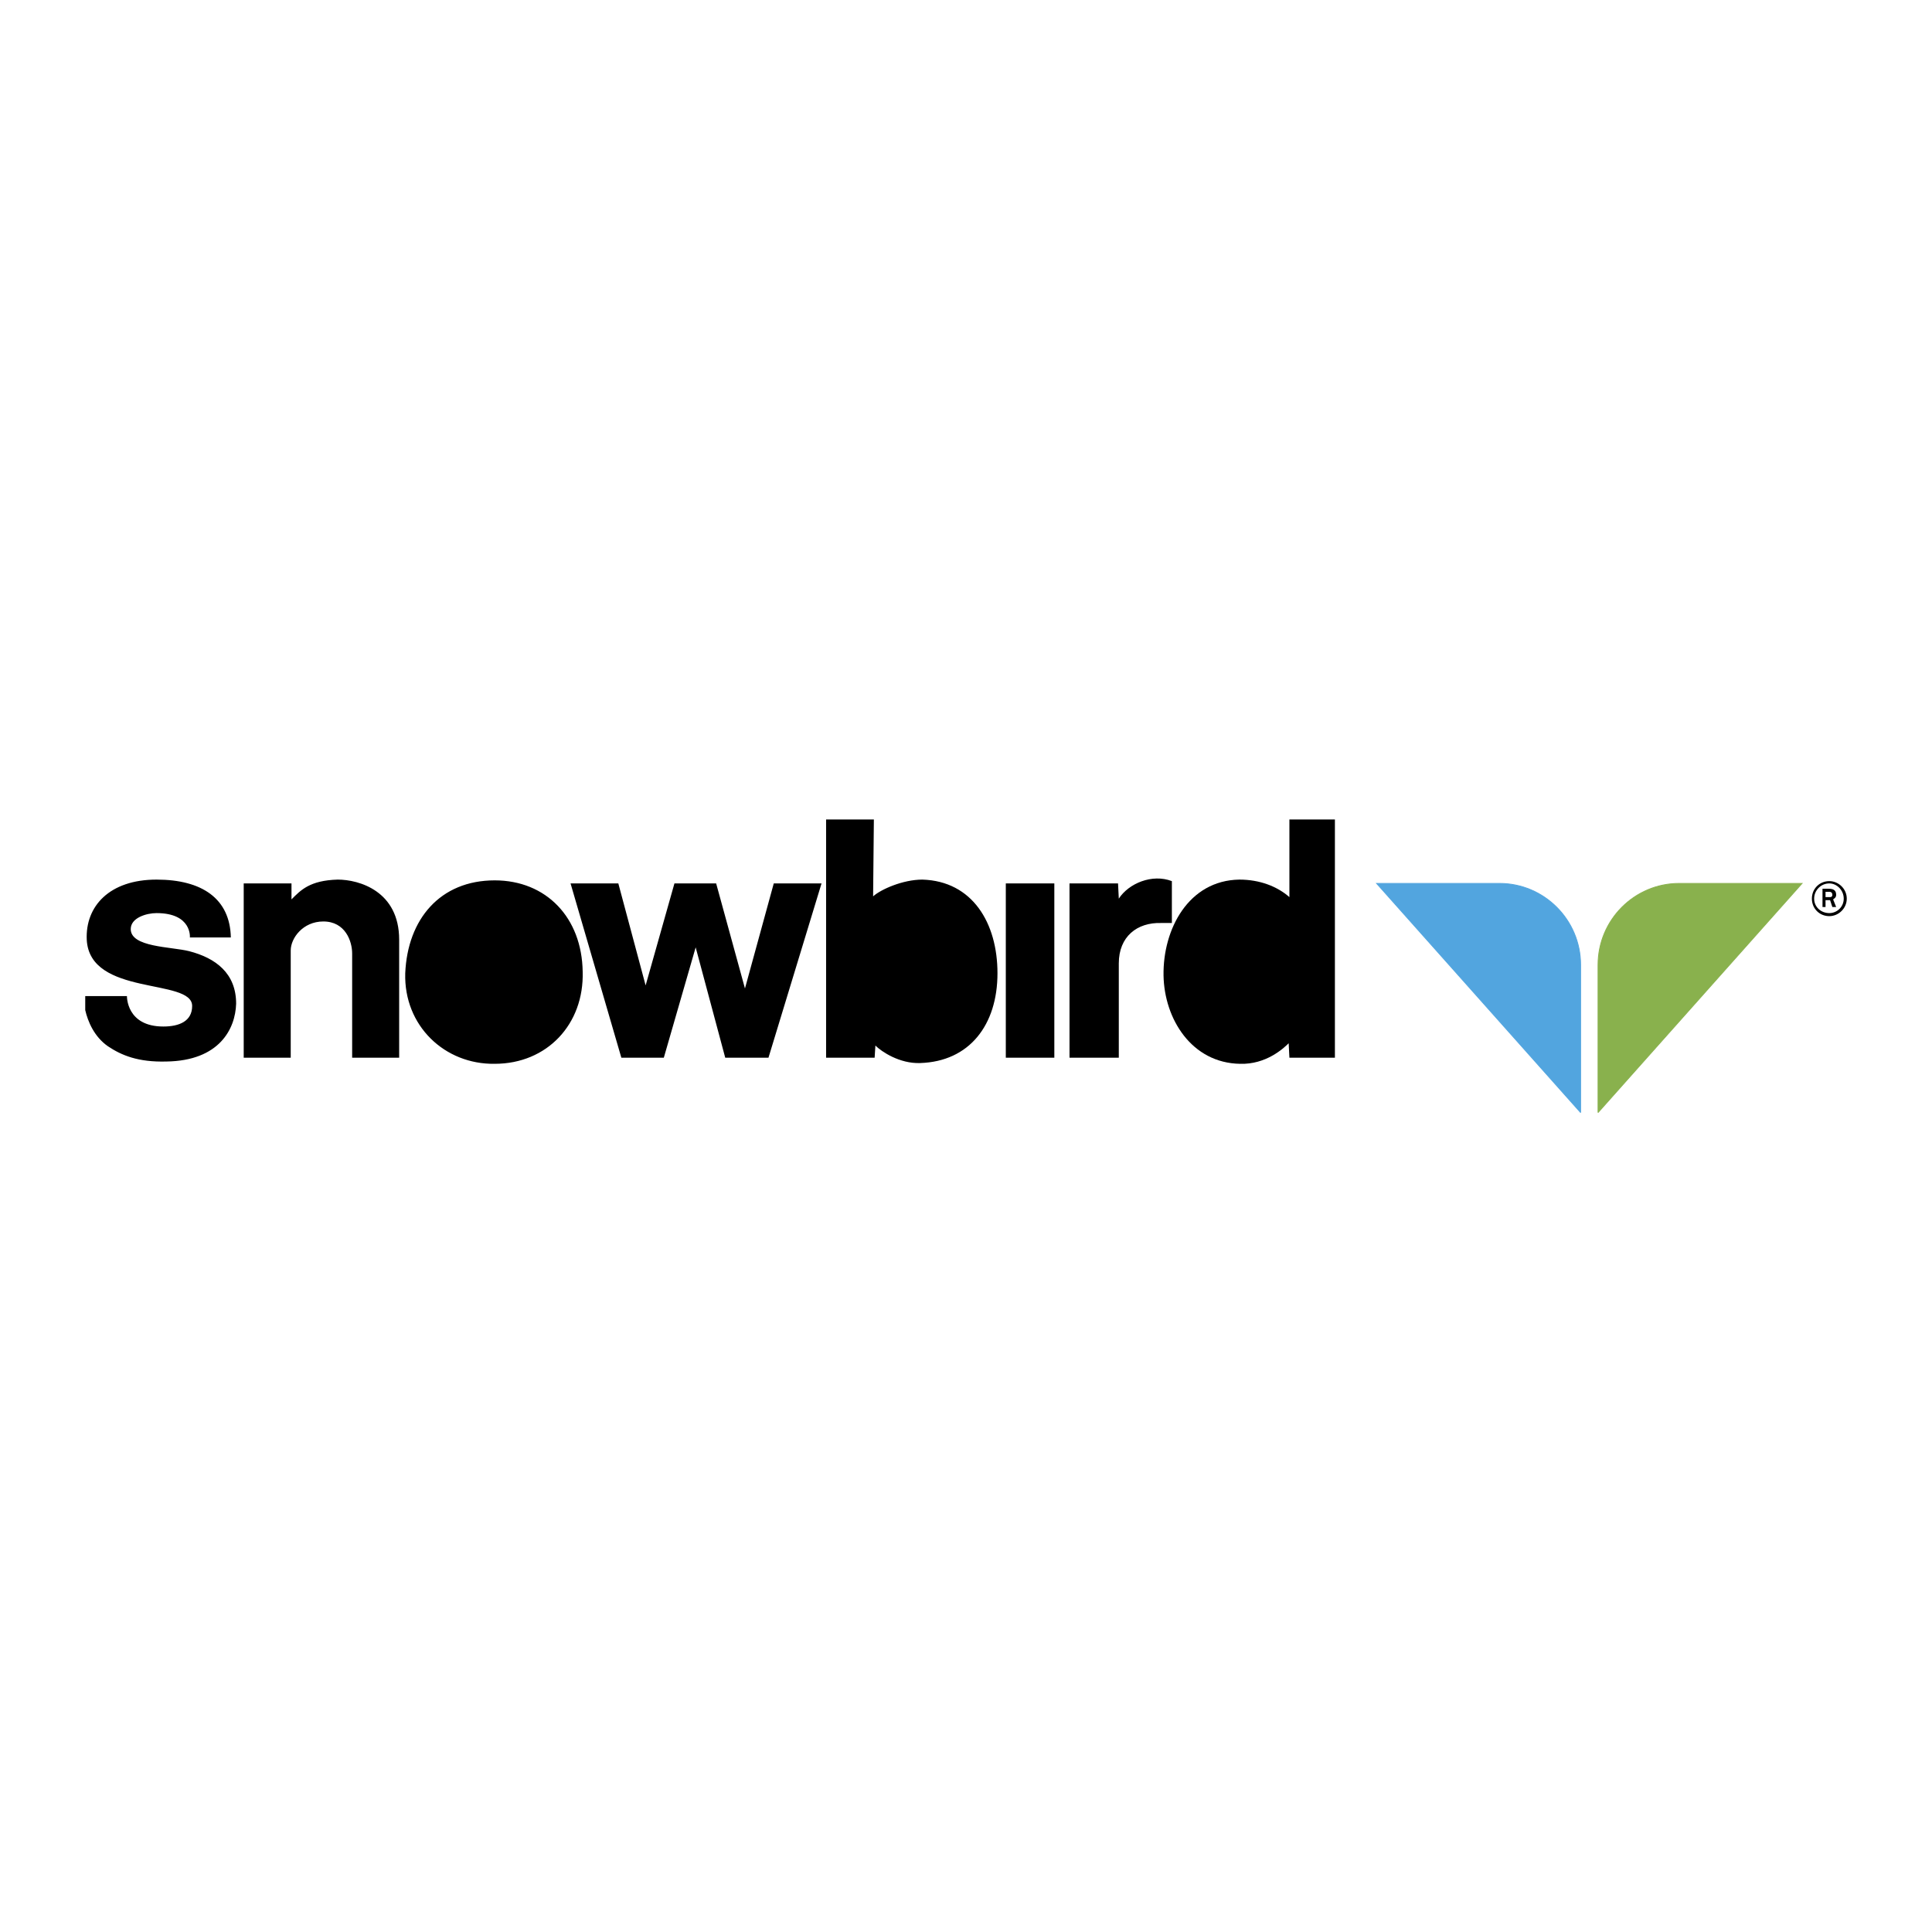
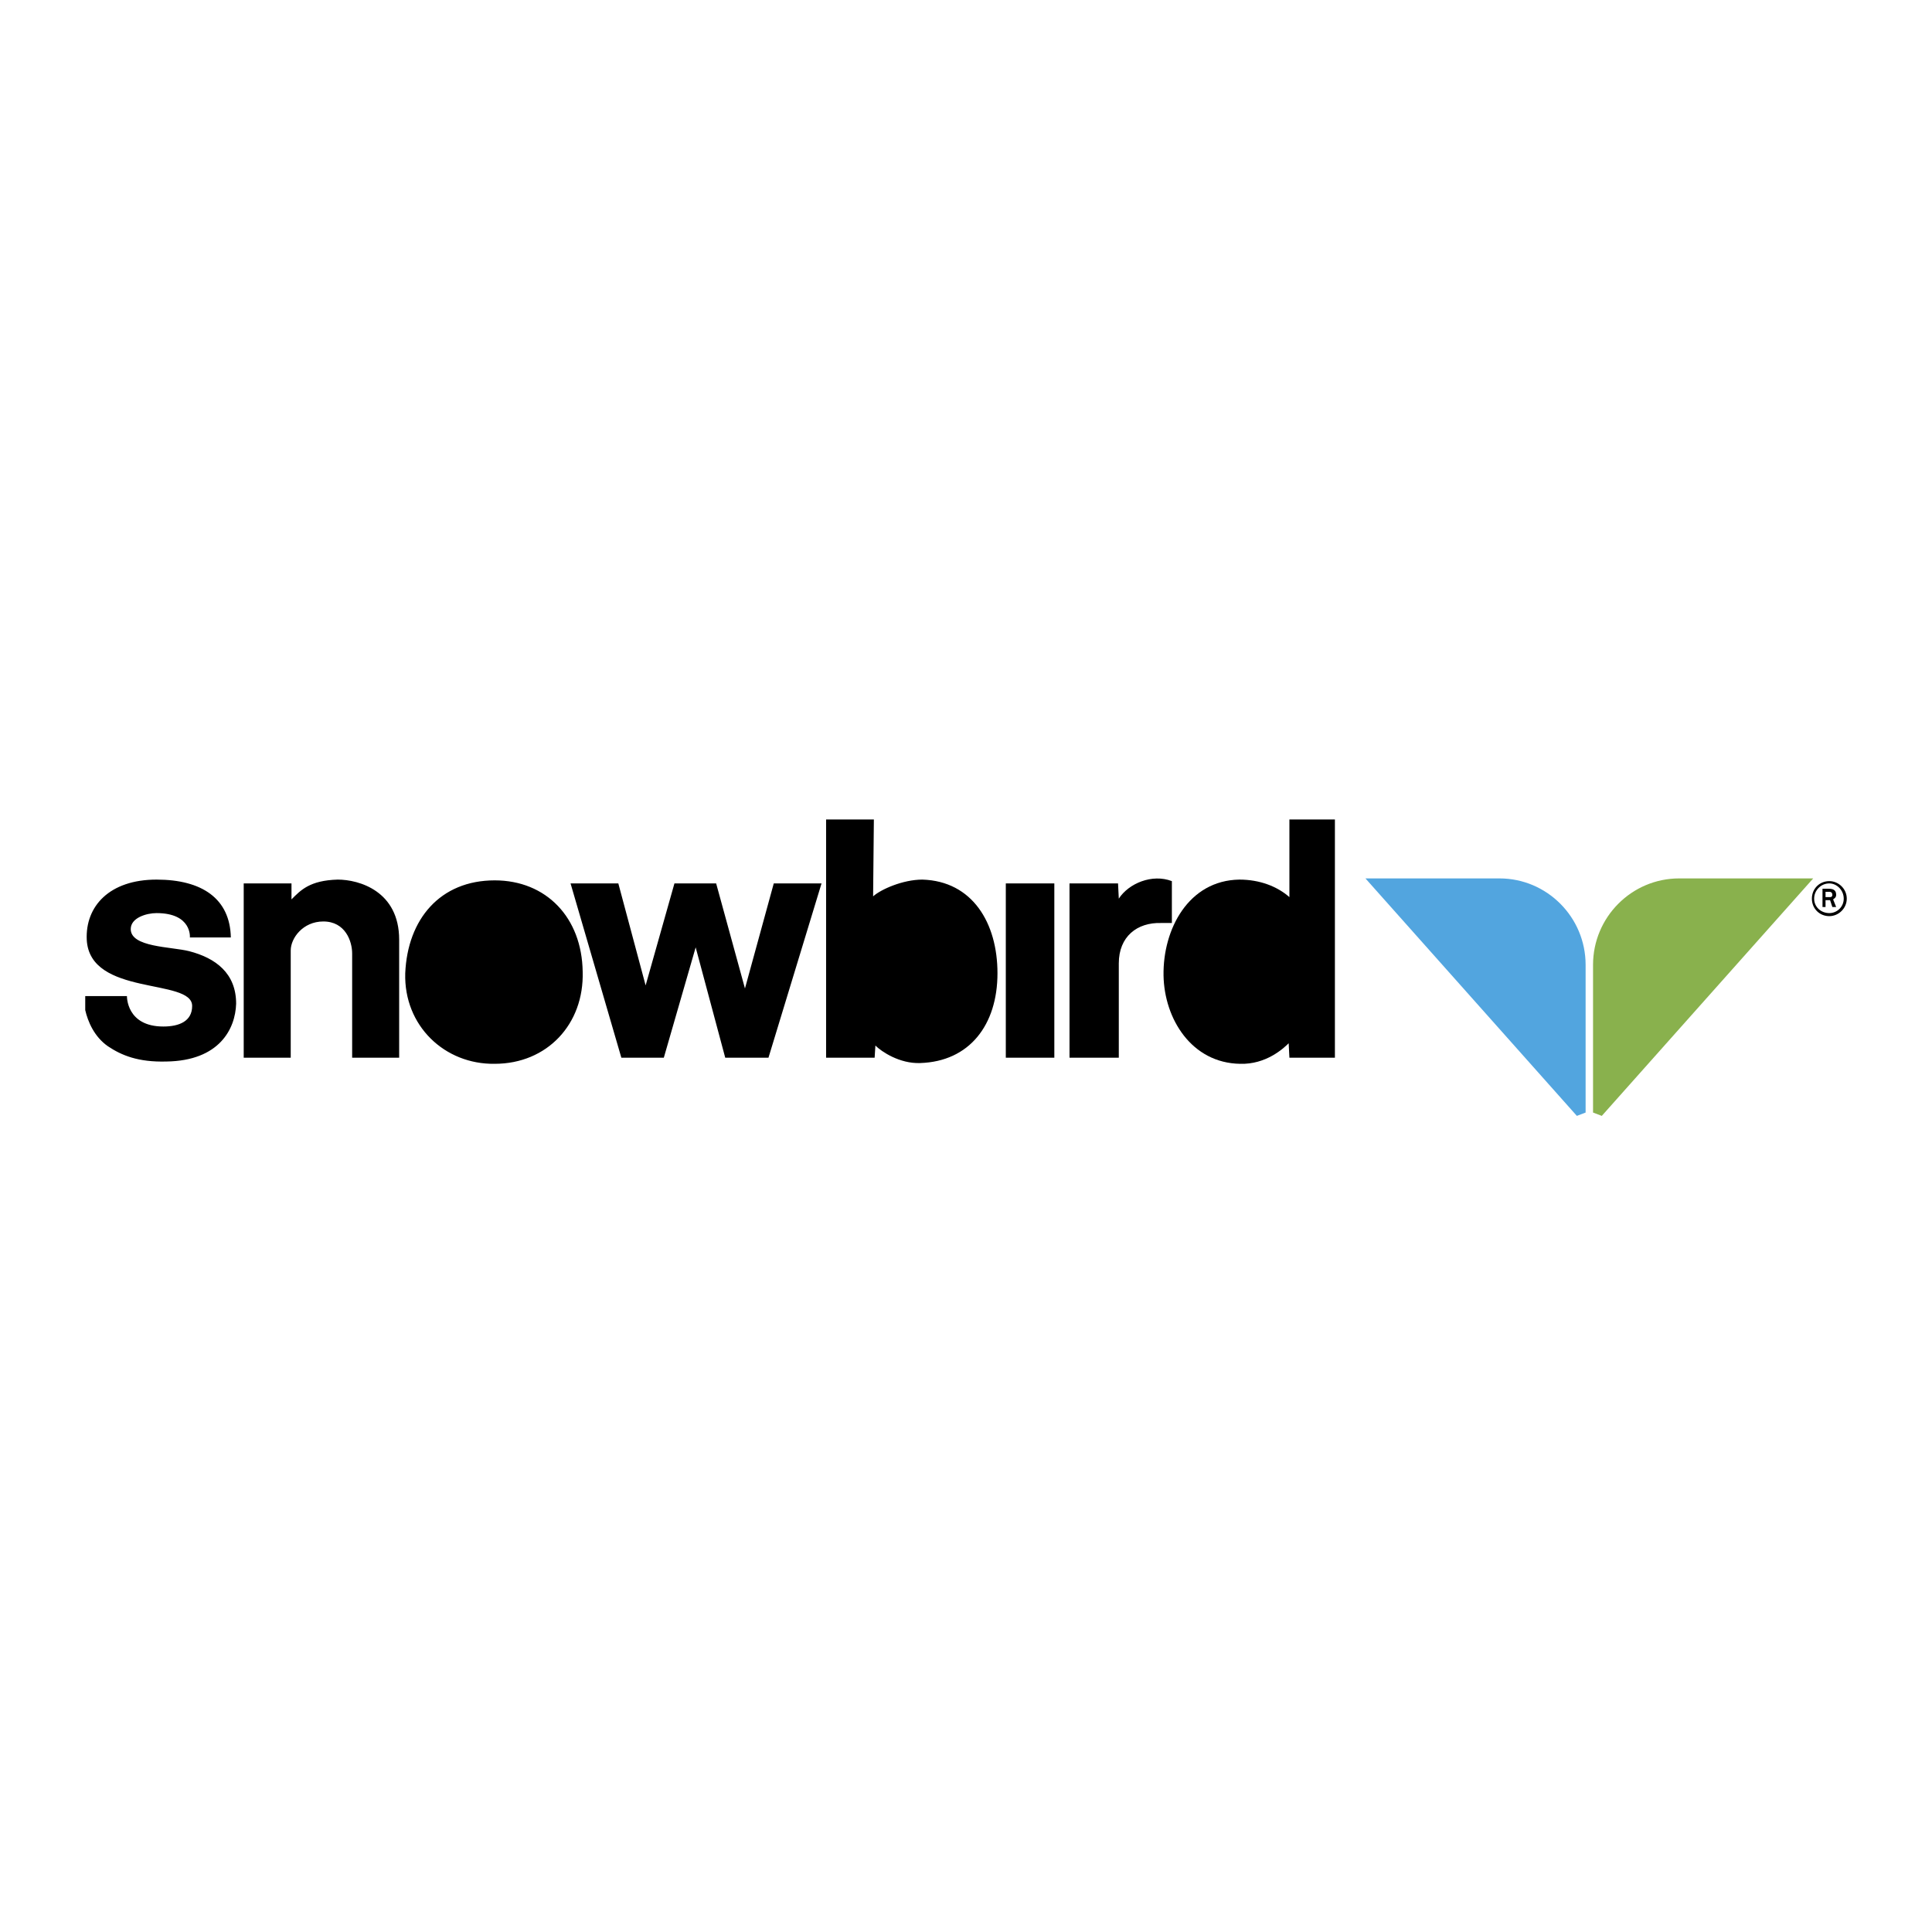
<svg xmlns="http://www.w3.org/2000/svg" width="2500" height="2500" viewBox="0 0 192.756 192.756">
  <g fillRule="evenodd" clipRule="evenodd">
    <path fill="#fff" d="M0 0h192.756v192.756H0V0z" />
    <path d="M15.616 87.758c4.539 0 7.338 1.899 7.414 5.772h-4.085s.227-2.43-3.329-2.43c-.983 0-2.572.456-2.572 1.595 0 1.823 4.01 1.747 5.825 2.203 2.648.683 4.69 2.202 4.69 5.239-.075 2.508-1.664 5.697-6.96 5.771-2.799.076-4.464-.607-5.825-1.518-1.378-.955-2.009-2.477-2.27-3.611v-1.4h4.161s-.076 3.037 3.631 3.037c1.589 0 2.875-.531 2.875-2.051 0-2.811-10.214-.912-10.516-6.607-.151-3.341 2.27-6 6.961-6zM33.697 87.758c2.119 0 6.128 1.14 6.128 6v11.771h-4.691V95.125c0-1.215-.681-3.19-2.875-3.19-2.042 0-3.253 1.671-3.253 2.886v10.708h-4.691V88.138h4.767v1.595c.908-.911 1.816-1.899 4.615-1.975zM116.918 87.911v4.177h-1.059c-2.422-.076-4.236 1.367-4.236 4.025v9.417h-4.918V88.138h4.842l.076 1.519c.982-1.519 3.328-2.506 5.295-1.746zM56.924 88.138h4.766l2.724 10.176 2.875-10.176h4.161l2.875 10.481 2.874-10.481h4.766l-5.295 17.391h-4.313l-2.95-11.011-3.178 11.011h-4.236l-5.069-17.391zM100.35 88.138h4.841v17.391h-4.841V88.138zM49.358 87.834c5.145 0 8.7 3.721 8.776 9.113.151 5.24-3.556 9.189-8.776 9.189-4.993.076-9.079-3.797-8.927-9.037.227-5.391 3.48-9.265 8.927-9.265zm.227 3.798c3.026.152 3.858 2.81 3.858 5.62.076 2.961-1.362 5.164-3.934 5.24-2.799.076-4.161-2.432-4.161-5.24 0-2.734 1.06-5.696 4.237-5.62zM82.419 81.759h4.767l-.076 7.67c.757-.684 2.951-1.671 4.918-1.671 4.994.152 7.49 4.329 7.49 9.341 0 5.164-2.799 8.809-7.717 8.961-2.042.076-3.858-1.139-4.463-1.746l-.076 1.215H82.42v-23.77h-.001zm8.398 10.025c2.497 0 3.934 2.05 3.934 5.24 0 3.037-1.589 5.164-3.783 5.164-2.497 0-4.01-2.658-3.934-5.24.001-2.507 1.287-5.164 3.783-5.164z" />
    <path d="M128.645 81.759h4.539v23.77h-4.539l-.074-1.443c-.531.531-2.271 2.127-4.842 2.051-4.842-.076-7.566-4.48-7.643-8.809-.074-4.633 2.498-9.494 7.566-9.57 2.043 0 3.783.684 4.992 1.747v-7.746h.001zm-3.858 10.1c3.025-.076 3.857 2.582 3.934 5.088 0 2.887-1.438 5.316-4.01 5.316-2.42 0-3.783-2.658-3.783-5.316 0-2.506 1.437-5.012 3.859-5.088z" />
-     <path d="M157.697 96.264c0-4.48-3.633-8.125-8.096-8.125h-12.256l20.352 22.86V96.264z" fill="#52a5df" stroke="#52a5df" stroke-width=".086" stroke-miterlimit="2.613" />
-     <path d="M159.438 96.264c0-4.48 3.631-8.125 8.094-8.125h12.258l-20.352 22.86V96.264z" fill="#89b14d" stroke="#89b14d" stroke-width=".086" stroke-miterlimit="2.613" />
+     <path d="M157.697 96.264c0-4.48-3.633-8.125-8.096-8.125h-12.256l20.352 22.86V96.264z" fill="#52a5df" stroke="#52a5df" strokeWidth=".086" stroke-miterlimit="2.613" />
+     <path d="M159.438 96.264c0-4.48 3.631-8.125 8.094-8.125h12.258l-20.352 22.86V96.264z" fill="#89b14d" stroke="#89b14d" strokeWidth=".086" stroke-miterlimit="2.613" />
    <path d="M182.512 91.404c.908 0 1.74-.759 1.74-1.747s-.832-1.747-1.74-1.747c-.982 0-1.74.759-1.74 1.747s.757 1.747 1.74 1.747zm-1.514-1.747c0-.835.682-1.519 1.514-1.519.756 0 1.438.684 1.438 1.519s-.682 1.443-1.438 1.443c-.832 0-1.514-.607-1.514-1.443zm.832.836h.303v-.684h.455l.227.684h.379l-.303-.76c.076-.076.303-.152.303-.456 0-.532-.379-.607-.758-.607h-.605v1.823h-.001zm.303-1.519h.379c.227 0 .303.152.303.304s-.076.228-.227.228h-.455v-.532z" />
  </g>
</svg>
